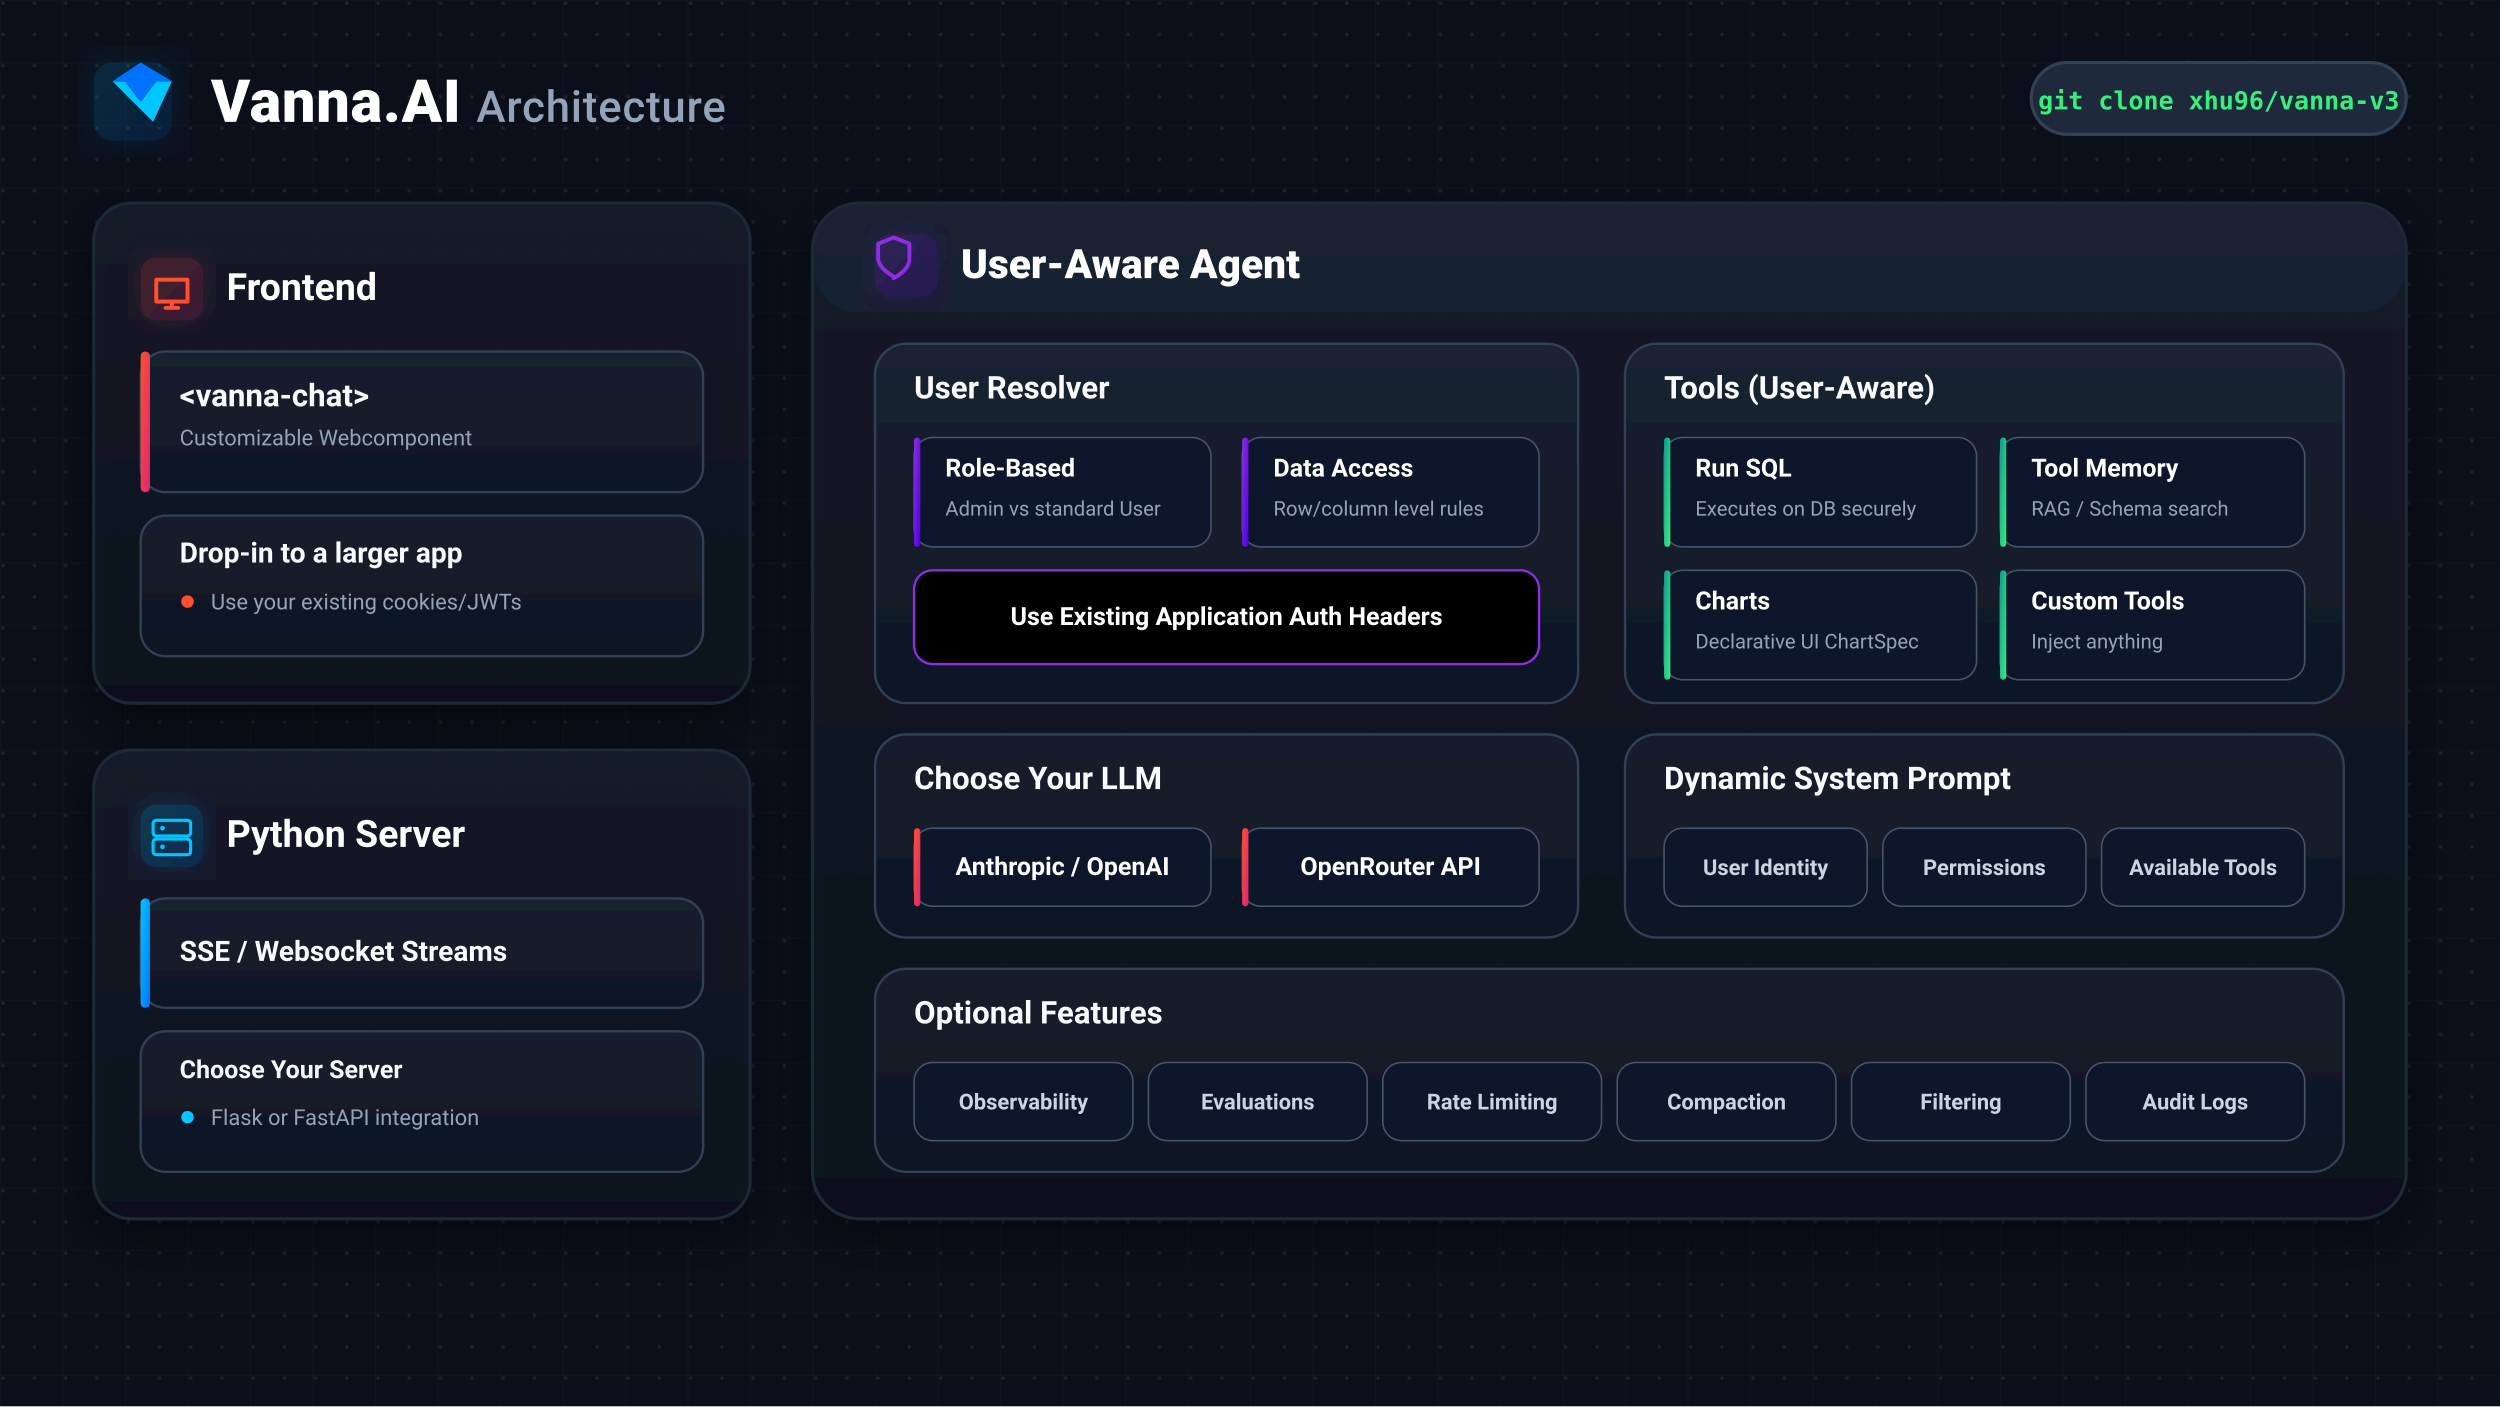
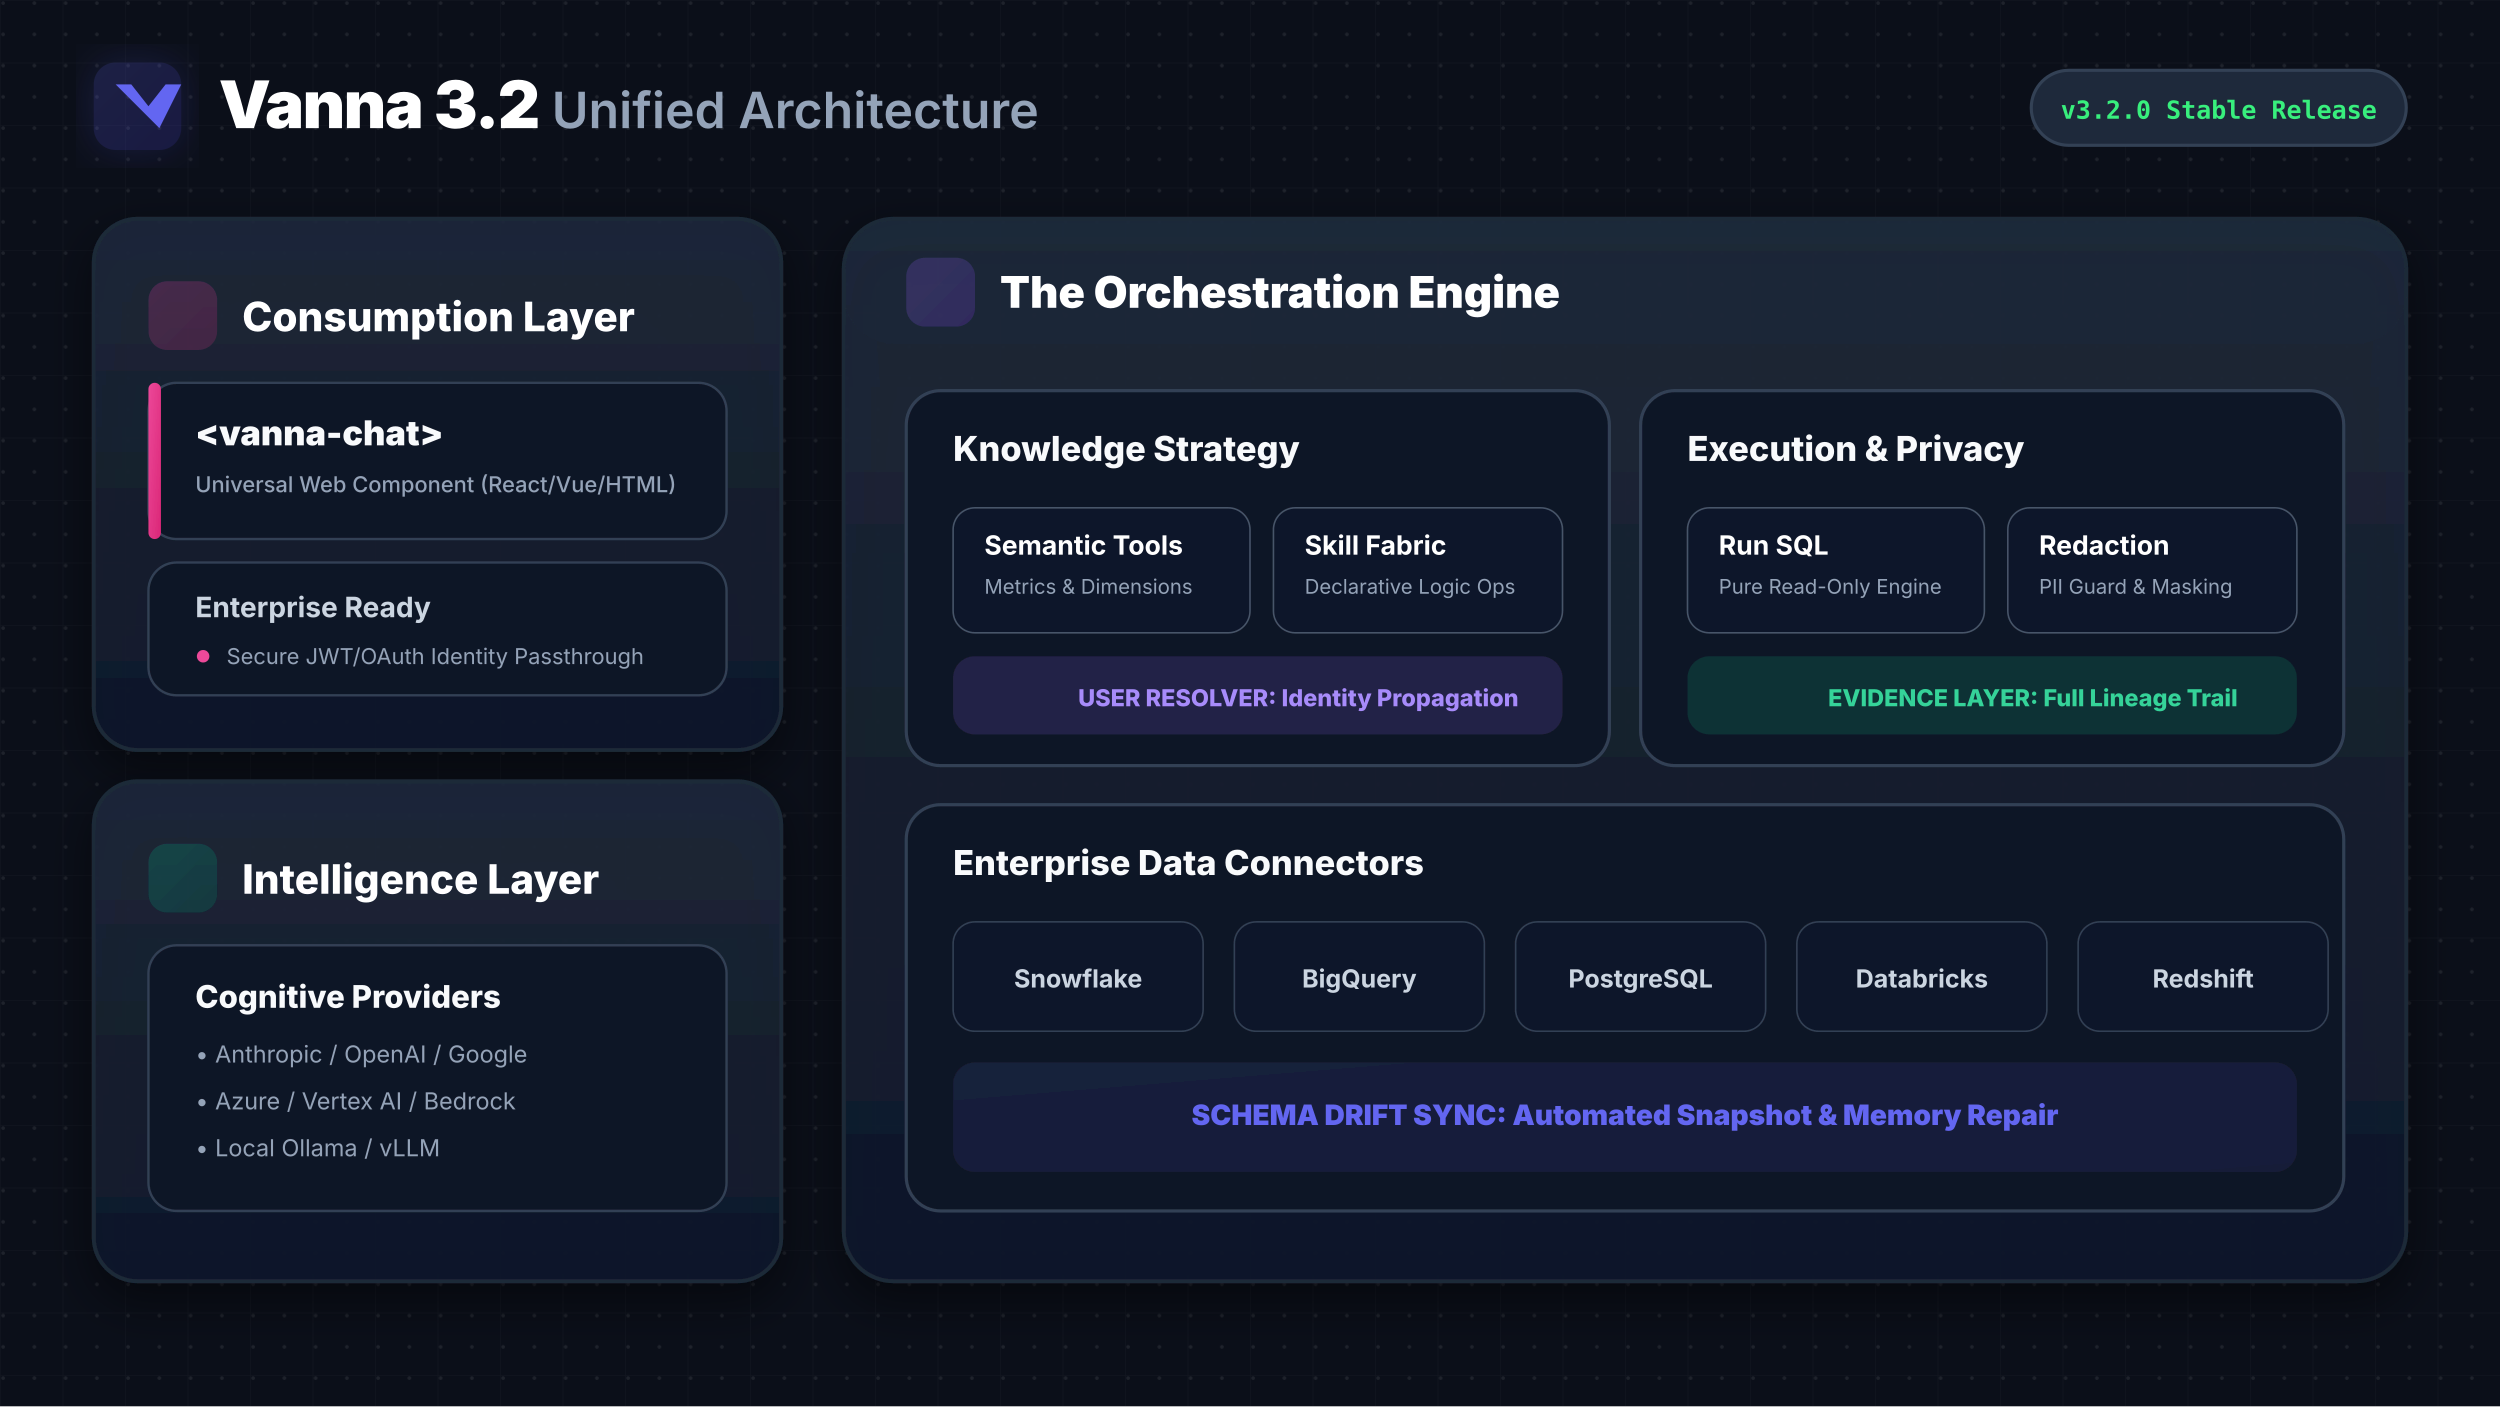
- <svg xmlns="http://www.w3.org/2000/svg" viewBox="0 0 1600 900" width="100%" height="100%" style="background-color: #0b0f19; font-family: -apple-system, BlinkMacSystemFont, 'Segoe UI', Roboto, Helvetica, Arial, sans-serif;">
+ <svg xmlns="http://www.w3.org/2000/svg" viewBox="0 0 1600 900" width="100%" height="100%" style="background-color: #0b0f19; font-family: system-ui, -apple-system, sans-serif;">
  <defs>
    <pattern id="gridPattern" width="40" height="40" patternUnits="userSpaceOnUse">
      <path d="M 40 0 L 0 0 0 40" fill="none" stroke="#ffffff" stroke-width="0.5" stroke-opacity="0.05" />
    </pattern>
    <pattern id="dotPattern" x="0" y="0" width="20" height="20" patternUnits="userSpaceOnUse">
      <circle cx="2" cy="2" r="1.2" fill="#ffffff" fill-opacity="0.08" />
    </pattern>
    <linearGradient id="primaryGrad" x1="0%" y1="0%" x2="100%" y2="100%">
-       <stop offset="0%" stop-color="#00C6FF" />
-       <stop offset="100%" stop-color="#0072FF" />
+       <stop offset="0%" stop-color="#6366F1" />
+       <stop offset="100%" stop-color="#4F46E5" />
    </linearGradient>
    <linearGradient id="accentGrad" x1="0%" y1="0%" x2="100%" y2="100%">
-       <stop offset="0%" stop-color="#FF512F" />
-       <stop offset="100%" stop-color="#DD2476" />
+       <stop offset="0%" stop-color="#EC4899" />
+       <stop offset="100%" stop-color="#DB2777" />
    </linearGradient>
    <linearGradient id="greenGrad" x1="0%" y1="0%" x2="100%" y2="100%">
-       <stop offset="0%" stop-color="#11998e" />
-       <stop offset="100%" stop-color="#38ef7d" />
+       <stop offset="0%" stop-color="#10B981" />
+       <stop offset="100%" stop-color="#059669" />
    </linearGradient>
    <linearGradient id="purpleGrad" x1="0%" y1="0%" x2="100%" y2="100%">
-       <stop offset="0%" stop-color="#8E2DE2" />
-       <stop offset="100%" stop-color="#4A00E0" />
+       <stop offset="0%" stop-color="#8B5CF6" />
+       <stop offset="100%" stop-color="#7C3AED" />
    </linearGradient>
    <linearGradient id="cardGrad" x1="0%" y1="0%" x2="0%" y2="100%">
-       <stop offset="0%" stop-color="#161b29" stop-opacity="0.95" />
-       <stop offset="100%" stop-color="#0d111a" stop-opacity="0.95" />
-     </linearGradient>
-     <linearGradient id="panelGrad" x1="0%" y1="0%" x2="0%" y2="100%">
-       <stop offset="0%" stop-color="#1e293b" stop-opacity="0.5" />
-       <stop offset="100%" stop-color="#0f172a" stop-opacity="0.5" />
+       <stop offset="0%" stop-color="#1E293B" stop-opacity="0.9" />
+       <stop offset="100%" stop-color="#0F172A" stop-opacity="0.95" />
    </linearGradient>
    <filter id="glowPrimary" x="-20%" y="-20%" width="140%" height="140%">
      <feGaussianBlur stdDeviation="15" result="blur" />
      <feComposite in="SourceGraphic" in2="blur" operator="over" />
    </filter>
-     <filter id="glowAccent" x="-20%" y="-20%" width="140%" height="140%">
-       <feGaussianBlur stdDeviation="15" result="blur" />
-       <feComposite in="SourceGraphic" in2="blur" operator="over" />
-     </filter>
-     <filter id="glowGreen" x="-20%" y="-20%" width="140%" height="140%">
-       <feGaussianBlur stdDeviation="15" result="blur" />
-       <feComposite in="SourceGraphic" in2="blur" operator="over" />
-     </filter>
-     <filter id="glowPurple" x="-20%" y="-20%" width="140%" height="140%">
-       <feGaussianBlur stdDeviation="15" result="blur" />
-       <feComposite in="SourceGraphic" in2="blur" operator="over" />
-     </filter>
    <filter id="dropShadow" x="-10%" y="-10%" width="130%" height="130%">
-       <feDropShadow dx="0" dy="10" stdDeviation="15" flood-color="#000000" flood-opacity="0.5" />
+       <feDropShadow dx="0" dy="12" stdDeviation="15" flood-color="#000000" flood-opacity="0.5" />
    </filter>
  </defs>
  <rect width="100%" height="100%" fill="#0b0f19" />
  <rect width="100%" height="100%" fill="url(#gridPattern)" />
  <rect width="100%" height="100%" fill="url(#dotPattern)" />
  <g transform="translate(60, 40)">
-     <rect x="0" y="0" width="50" height="50" rx="12" fill="url(#primaryGrad)" filter="url(#glowPrimary)" opacity="0.15" />
-     <path d="M 12 12 L 38 38 L 50 12 L 40 12 L 30 25 L 20 12 Z" fill="#00C6FF" />
-     <path d="M 12 12 L 20 12 L 30 25 L 40 12 L 50 12 L 30 0 Z" fill="#0072FF" />
-     <text x="75" y="38" fill="#ffffff" font-size="38" font-weight="800" letter-spacing="0.5">Vanna.AI <tspan fill="#94a3b8" font-size="28" font-weight="500">Architecture</tspan>
+     <rect x="0" y="0" width="56" height="56" rx="14" fill="url(#primaryGrad)" filter="url(#glowPrimary)" opacity="0.2" />
+     <path d="M 14 14 L 42 42 L 56 14 L 46 14 L 35 28 L 24 14 Z" fill="#6366F1" />
+     <text x="80" y="42" fill="#ffffff" font-size="42" font-weight="950" letter-spacing="-1">Vanna 3.2 <tspan fill="#94A3B8" font-size="32" font-weight="600" letter-spacing="0">Unified Architecture</tspan>
    </text>
  </g>
-   <rect x="1300" y="40" width="240" height="46" rx="23" fill="#1e293b" stroke="#334155" stroke-width="2" />
-   <text x="1420" y="70" fill="#38ef7d" font-family="'SFMono-Regular', Consolas, monospace" font-size="16" font-weight="600" text-anchor="middle">git clone xhu96/vanna-v3</text>
-   <g transform="translate(60, 130)" filter="url(#dropShadow)">
-     <rect width="420" height="320" rx="24" fill="url(#cardGrad)" stroke="#1f2937" stroke-width="2" />
-     <g transform="translate(30, 35)">
-       <rect x="0" y="0" width="40" height="40" rx="10" fill="url(#accentGrad)" opacity="0.2" filter="url(#glowAccent)" />
-       <path d="M10 14h20v14H10z M16 32h8 M20 28v4" stroke="#FF512F" fill="none" stroke-width="2.5" stroke-linecap="round" stroke-linejoin="round" />
-       <text x="55" y="27" fill="#ffffff" font-size="24" font-weight="700">Frontend</text>
+   <rect x="1300" y="45" width="240" height="48" rx="24" fill="#1e293b" stroke="#334155" stroke-width="2" />
+   <text x="1420" y="76" fill="#38ef7d" font-family="ui-monospace, SFMono-Regular, Menlo, Monaco, Consolas, monospace" font-size="16" font-weight="700" text-anchor="middle">v3.2.0 Stable Release</text>
+   <g transform="translate(60, 140)" filter="url(#dropShadow)">
+     <rect width="440" height="340" rx="28" fill="url(#cardGrad)" stroke="#1f2937" stroke-width="2.5" />
+     <g transform="translate(35, 40)">
+       <rect x="0" y="0" width="44" height="44" rx="12" fill="url(#accentGrad)" opacity="0.2" />
+       <text x="60" y="32" fill="#ffffff" font-size="26" font-weight="800">Consumption Layer</text>
    </g>
-     <rect x="30" y="95" width="360" height="90" rx="16" fill="url(#panelGrad)" stroke="#334155" stroke-width="1.5" />
-     <rect x="30" y="95" width="6" height="90" rx="3" fill="url(#accentGrad)" />
-     <text x="55" y="130" fill="#f8fafc" font-size="20" font-weight="700">&lt;vanna-chat&gt;</text>
-     <text x="55" y="155" fill="#94a3b8" font-size="14">Customizable Webcomponent</text>
-     <rect x="30" y="200" width="360" height="90" rx="16" fill="url(#panelGrad)" stroke="#334155" stroke-width="1.5" />
-     <text x="55" y="230" fill="#f8fafc" font-size="18" font-weight="700">Drop-in to a larger app</text>
-     <circle cx="60" cy="255" r="4" fill="#FF512F" />
-     <text x="75" y="260" fill="#94a3b8" font-size="14">Use your existing cookies/JWTs</text>
+     <rect x="35" y="105" width="370" height="100" rx="18" fill="#111827" stroke="#334155" stroke-width="1.5" />
+     <rect x="35" y="105" width="8" height="100" rx="4" fill="url(#accentGrad)" />
+     <text x="65" y="145" fill="#f8fafc" font-size="22" font-weight="900">&lt;vanna-chat&gt;</text>
+     <text x="65" y="175" fill="#94a3b8" font-size="14" font-weight="500">Universal Web Component (React/Vue/HTML)</text>
+     <rect x="35" y="220" width="370" height="85" rx="18" fill="#111827" stroke="#334155" stroke-width="1.5" />
+     <text x="65" y="255" fill="#cbd5e1" font-size="18" font-weight="700">Enterprise Ready</text>
+     <circle cx="70" cy="280" r="4" fill="#EC4899" />
+     <text x="85" y="285" fill="#94a3b8" font-size="14">Secure JWT/OAuth Identity Passthrough</text>
  </g>
-   <g transform="translate(60, 480)" filter="url(#dropShadow)">
-     <rect width="420" height="300" rx="24" fill="url(#cardGrad)" stroke="#1f2937" stroke-width="2" />
-     <g transform="translate(30, 35)">
-       <rect x="0" y="0" width="40" height="40" rx="10" fill="url(#primaryGrad)" opacity="0.2" filter="url(#glowPrimary)" />
-       <rect x="8" y="10" width="24" height="10" rx="2" stroke="#00C6FF" fill="none" stroke-width="2" />
-       <rect x="8" y="22" width="24" height="10" rx="2" stroke="#00C6FF" fill="none" stroke-width="2" />
-       <path d="M14 15h.01M14 27h.01" stroke="#00C6FF" stroke-width="3" stroke-linecap="round" />
-       <text x="55" y="27" fill="#ffffff" font-size="24" font-weight="700">Python Server</text>
+   <g transform="translate(540, 140)" filter="url(#dropShadow)">
+     <rect width="1000" height="680" rx="32" fill="url(#cardGrad)" stroke="#1f2937" stroke-width="2.5" />
+     <rect x="0" y="0" width="1000" height="80" rx="32" fill="#1e293b" opacity="0.3" />
+     <g transform="translate(40, 25)">
+       <rect x="0" y="0" width="44" height="44" rx="12" fill="url(#purpleGrad)" opacity="0.2" />
+       <text x="60" y="32" fill="#ffffff" font-size="28" font-weight="900">The Orchestration Engine</text>
    </g>
-     <rect x="30" y="95" width="360" height="70" rx="16" fill="url(#panelGrad)" stroke="#334155" stroke-width="1.5" />
-     <rect x="30" y="95" width="6" height="70" rx="3" fill="url(#primaryGrad)" />
-     <text x="55" y="135" fill="#f8fafc" font-size="18" font-weight="700">SSE / Websocket Streams</text>
-     <rect x="30" y="180" width="360" height="90" rx="16" fill="url(#panelGrad)" stroke="#334155" stroke-width="1.5" />
-     <text x="55" y="210" fill="#f8fafc" font-size="16" font-weight="700">Choose Your Server</text>
-     <circle cx="60" cy="235" r="4" fill="#00C6FF" />
-     <text x="75" y="240" fill="#94a3b8" font-size="14">Flask or FastAPI integration</text>
-   </g>
-   <g transform="translate(520, 130)" filter="url(#dropShadow)">
-     <rect width="1020" height="650" rx="30" fill="url(#cardGrad)" stroke="#1f2937" stroke-width="2" />
-     <rect x="0" y="0" width="1020" height="70" rx="30" fill="#1e293b" opacity="0.4" />
-     <g transform="translate(40, 20)">
-       <rect x="0" y="0" width="40" height="40" rx="10" fill="url(#purpleGrad)" opacity="0.2" filter="url(#glowPurple)" />
-       <path d="M12 28s10-5 10-12V6l-10-4-10 4v9c0 7 10 12 10 12z" stroke="#8E2DE2" fill="none" stroke-width="2.5" stroke-linecap="round" stroke-linejoin="round" />
-       <text x="55" y="28" fill="#ffffff" font-size="26" font-weight="800">User-Aware Agent</text>
+     <g transform="translate(40, 110)">
+       <rect width="450" height="240" rx="22" fill="#111827" stroke="#334155" stroke-width="2" />
+       <text x="30" y="45" fill="#f8fafc" font-size="22" font-weight="800">Knowledge Strategy</text>
+       <rect x="30" y="75" width="190" height="80" rx="14" fill="#0f172a" stroke="#475569" stroke-width="1" />
+       <text x="50" y="105" fill="#ffffff" font-size="17" font-weight="700">Semantic Tools</text>
+       <text x="50" y="130" fill="#94a3b8" font-size="13">Metrics &amp; Dimensions</text>
+       <rect x="235" y="75" width="185" height="80" rx="14" fill="#0f172a" stroke="#475569" stroke-width="1" />
+       <text x="255" y="105" fill="#ffffff" font-size="17" font-weight="700">Skill Fabric</text>
+       <text x="255" y="130" fill="#94a3b8" font-size="13">Declarative Logic Ops</text>
+       <rect x="30" y="170" width="390" height="50" rx="14" fill="#8B5CF6" opacity="0.15" />
+       <text x="110" y="202" fill="#A78BFA" font-size="15" font-weight="800">USER RESOLVER: Identity Propagation</text>
    </g>
-     <g transform="translate(40, 90)">
-       <rect width="450" height="230" rx="20" fill="url(#panelGrad)" stroke="#334155" stroke-width="1.5" />
-       <text x="25" y="35" fill="#f8fafc" font-size="20" font-weight="700">User Resolver</text>
-       <rect x="25" y="60" width="190" height="70" rx="12" fill="#0f172a" stroke="#475569" stroke-width="1" />
-       <rect x="25" y="60" width="4" height="70" rx="2" fill="url(#purpleGrad)" />
-       <text x="45" y="85" fill="#ffffff" font-size="16" font-weight="600">Role-Based</text>
-       <text x="45" y="110" fill="#94a3b8" font-size="13">Admin vs standard User</text>
-       <rect x="235" y="60" width="190" height="70" rx="12" fill="#0f172a" stroke="#475569" stroke-width="1" />
-       <rect x="235" y="60" width="4" height="70" rx="2" fill="url(#purpleGrad)" />
-       <text x="255" y="85" fill="#ffffff" font-size="16" font-weight="600">Data Access</text>
-       <text x="255" y="110" fill="#94a3b8" font-size="13">Row/column level rules</text>
-       <rect x="25" y="145" width="400" height="60" rx="12" fill="url(#purpleGrad)" opacity="0.15" />
-       <rect x="25" y="145" width="400" height="60" rx="12" stroke="#8E2DE2" stroke-width="1.5" />
-       <text x="225" y="180" fill="#ffffff" font-size="16" font-weight="700" text-anchor="middle">Use Existing Application Auth Headers</text>
+     <g transform="translate(510, 110)">
+       <rect width="450" height="240" rx="22" fill="#111827" stroke="#334155" stroke-width="2" />
+       <text x="30" y="45" fill="#f8fafc" font-size="22" font-weight="800">Execution &amp; Privacy</text>
+       <rect x="30" y="75" width="190" height="80" rx="14" fill="#0f172a" stroke="#475569" stroke-width="1" />
+       <text x="50" y="105" fill="#ffffff" font-size="17" font-weight="700">Run SQL</text>
+       <text x="50" y="130" fill="#94a3b8" font-size="13">Pure Read-Only Engine</text>
+       <rect x="235" y="75" width="185" height="80" rx="14" fill="#0f172a" stroke="#475569" stroke-width="1" />
+       <text x="255" y="105" fill="#ffffff" font-size="17" font-weight="700">Redaction</text>
+       <text x="255" y="130" fill="#94a3b8" font-size="13">PII Guard &amp; Masking</text>
+       <rect x="30" y="170" width="390" height="50" rx="14" fill="#10B981" opacity="0.15" />
+       <text x="120" y="202" fill="#34D399" font-size="15" font-weight="800">EVIDENCE LAYER: Full Lineage Trail</text>
    </g>
-     <g transform="translate(520, 90)">
-       <rect width="460" height="230" rx="20" fill="url(#panelGrad)" stroke="#334155" stroke-width="1.5" />
-       <text x="25" y="35" fill="#f8fafc" font-size="20" font-weight="700">Tools (User-Aware)</text>
-       <rect x="25" y="60" width="200" height="70" rx="12" fill="#0f172a" stroke="#475569" stroke-width="1" />
-       <rect x="25" y="60" width="4" height="70" rx="2" fill="url(#greenGrad)" />
-       <text x="45" y="85" fill="#ffffff" font-size="16" font-weight="600">Run SQL</text>
-       <text x="45" y="110" fill="#94a3b8" font-size="13">Executes on DB securely</text>
-       <rect x="240" y="60" width="195" height="70" rx="12" fill="#0f172a" stroke="#475569" stroke-width="1" />
-       <rect x="240" y="60" width="4" height="70" rx="2" fill="url(#greenGrad)" />
-       <text x="260" y="85" fill="#ffffff" font-size="16" font-weight="600">Tool Memory</text>
-       <text x="260" y="110" fill="#94a3b8" font-size="13">RAG / Schema search</text>
-       <rect x="25" y="145" width="200" height="70" rx="12" fill="#0f172a" stroke="#475569" stroke-width="1" />
-       <rect x="25" y="145" width="4" height="70" rx="2" fill="url(#greenGrad)" />
-       <text x="45" y="170" fill="#ffffff" font-size="16" font-weight="600">Charts</text>
-       <text x="45" y="195" fill="#94a3b8" font-size="13">Declarative UI ChartSpec</text>
-       <rect x="240" y="145" width="195" height="70" rx="12" fill="#0f172a" stroke="#475569" stroke-width="1" />
-       <rect x="240" y="145" width="4" height="70" rx="2" fill="url(#greenGrad)" />
-       <text x="260" y="170" fill="#ffffff" font-size="16" font-weight="600">Custom Tools</text>
-       <text x="260" y="195" fill="#94a3b8" font-size="13">Inject anything</text>
-     </g>
-     <g transform="translate(40, 340)">
-       <rect width="450" height="130" rx="20" fill="url(#panelGrad)" stroke="#334155" stroke-width="1.5" />
-       <text x="25" y="35" fill="#f8fafc" font-size="20" font-weight="700">Choose Your LLM</text>
-       <rect x="25" y="60" width="190" height="50" rx="12" fill="#0f172a" stroke="#475569" stroke-width="1" />
-       <rect x="25" y="60" width="4" height="50" rx="2" fill="url(#accentGrad)" />
-       <text x="120" y="90" fill="#ffffff" font-size="16" font-weight="600" text-anchor="middle">Anthropic / OpenAI</text>
-       <rect x="235" y="60" width="190" height="50" rx="12" fill="#0f172a" stroke="#475569" stroke-width="1" />
-       <rect x="235" y="60" width="4" height="50" rx="2" fill="url(#accentGrad)" />
-       <text x="330" y="90" fill="#ffffff" font-size="16" font-weight="600" text-anchor="middle">OpenRouter API</text>
-     </g>
-     <g transform="translate(520, 340)">
-       <rect width="460" height="130" rx="20" fill="url(#panelGrad)" stroke="#334155" stroke-width="1.5" />
-       <text x="25" y="35" fill="#f8fafc" font-size="20" font-weight="700">Dynamic System Prompt</text>
-       <rect x="25" y="60" width="130" height="50" rx="12" fill="#0f172a" stroke="#475569" stroke-width="1" />
-       <text x="90" y="90" fill="#cbd5e1" font-size="14" font-weight="600" text-anchor="middle">User Identity</text>
-       <rect x="165" y="60" width="130" height="50" rx="12" fill="#0f172a" stroke="#475569" stroke-width="1" />
-       <text x="230" y="90" fill="#cbd5e1" font-size="14" font-weight="600" text-anchor="middle">Permissions</text>
-       <rect x="305" y="60" width="130" height="50" rx="12" fill="#0f172a" stroke="#475569" stroke-width="1" />
-       <text x="370" y="90" fill="#cbd5e1" font-size="14" font-weight="600" text-anchor="middle">Available Tools</text>
-     </g>
-     <g transform="translate(40, 490)">
-       <rect width="940" height="130" rx="20" fill="url(#panelGrad)" stroke="#334155" stroke-width="1.5" />
-       <text x="25" y="35" fill="#f8fafc" font-size="20" font-weight="700">Optional Features</text>
-       <g transform="translate(25, 60)">
-         <rect x="0" y="0" width="140" height="50" rx="12" fill="#0f172a" stroke="#475569" stroke-width="1" />
-         <text x="70" y="30" fill="#cbd5e1" font-size="14" font-weight="600" text-anchor="middle">Observability</text>
-         <rect x="150" y="0" width="140" height="50" rx="12" fill="#0f172a" stroke="#475569" stroke-width="1" />
-         <text x="220" y="30" fill="#cbd5e1" font-size="14" font-weight="600" text-anchor="middle">Evaluations</text>
-         <rect x="300" y="0" width="140" height="50" rx="12" fill="#0f172a" stroke="#475569" stroke-width="1" />
-         <text x="370" y="30" fill="#cbd5e1" font-size="14" font-weight="600" text-anchor="middle">Rate Limiting</text>
-         <rect x="450" y="0" width="140" height="50" rx="12" fill="#0f172a" stroke="#475569" stroke-width="1" />
-         <text x="520" y="30" fill="#cbd5e1" font-size="14" font-weight="600" text-anchor="middle">Compaction</text>
-         <rect x="600" y="0" width="140" height="50" rx="12" fill="#0f172a" stroke="#475569" stroke-width="1" />
-         <text x="670" y="30" fill="#cbd5e1" font-size="14" font-weight="600" text-anchor="middle">Filtering</text>
-         <rect x="750" y="0" width="140" height="50" rx="12" fill="#0f172a" stroke="#475569" stroke-width="1" />
-         <text x="820" y="30" fill="#cbd5e1" font-size="14" font-weight="600" text-anchor="middle">Audit Logs</text>
+     <g transform="translate(40, 375)">
+       <rect width="920" height="260" rx="22" fill="#111827" stroke="#334155" stroke-width="2" />
+       <text x="30" y="45" fill="#f8fafc" font-size="22" font-weight="800">Enterprise Data Connectors</text>
+       <g transform="translate(30, 75)">
+         <rect width="160" height="70" rx="14" fill="#0f172a" stroke="#334155" stroke-width="1" />
+         <text x="80" y="42" fill="#cbd5e1" font-size="16" font-weight="700" text-anchor="middle">Snowflake</text>
+         <rect x="180" y="0" width="160" height="70" rx="14" fill="#0f172a" stroke="#334155" stroke-width="1" />
+         <text x="260" y="42" fill="#cbd5e1" font-size="16" font-weight="700" text-anchor="middle">BigQuery</text>
+         <rect x="360" y="0" width="160" height="70" rx="14" fill="#0f172a" stroke="#334155" stroke-width="1" />
+         <text x="440" y="42" fill="#cbd5e1" font-size="16" font-weight="700" text-anchor="middle">PostgreSQL</text>
+         <rect x="540" y="0" width="160" height="70" rx="14" fill="#0f172a" stroke="#334155" stroke-width="1" />
+         <text x="620" y="42" fill="#cbd5e1" font-size="16" font-weight="700" text-anchor="middle">Databricks</text>
+         <rect x="720" y="0" width="160" height="70" rx="14" fill="#0f172a" stroke="#334155" stroke-width="1" />
+         <text x="800" y="42" fill="#cbd5e1" font-size="16" font-weight="700" text-anchor="middle">Redshift</text>
      </g>
+       <rect x="30" y="165" width="860" height="70" rx="14" fill="url(#primaryGrad)" opacity="0.1" />
+       <text x="460" y="205" fill="#6366F1" font-size="18" font-weight="900" text-anchor="middle">SCHEMA DRIFT SYNC: Automated Snapshot &amp; Memory Repair</text>
    </g>
  </g>
+   <g transform="translate(60, 500)" filter="url(#dropShadow)">
+     <rect width="440" height="320" rx="28" fill="url(#cardGrad)" stroke="#1f2937" stroke-width="2.5" />
+     <g transform="translate(35, 40)">
+       <rect x="0" y="0" width="44" height="44" rx="12" fill="url(#greenGrad)" opacity="0.2" />
+       <text x="60" y="32" fill="#ffffff" font-size="26" font-weight="800">Intelligence Layer</text>
+     </g>
+     <rect x="35" y="105" width="370" height="170" rx="18" fill="#111827" stroke="#334155" stroke-width="1.5" />
+     <text x="65" y="145" fill="#f8fafc" font-size="20" font-weight="800">Cognitive Providers</text>
+     <text x="65" y="180" fill="#94a3b8" font-size="15">• Anthropic / OpenAI / Google</text>
+     <text x="65" y="210" fill="#94a3b8" font-size="15">• Azure / Vertex AI / Bedrock</text>
+     <text x="65" y="240" fill="#94a3b8" font-size="15">• Local Ollama / vLLM</text>
+   </g>
</svg>
